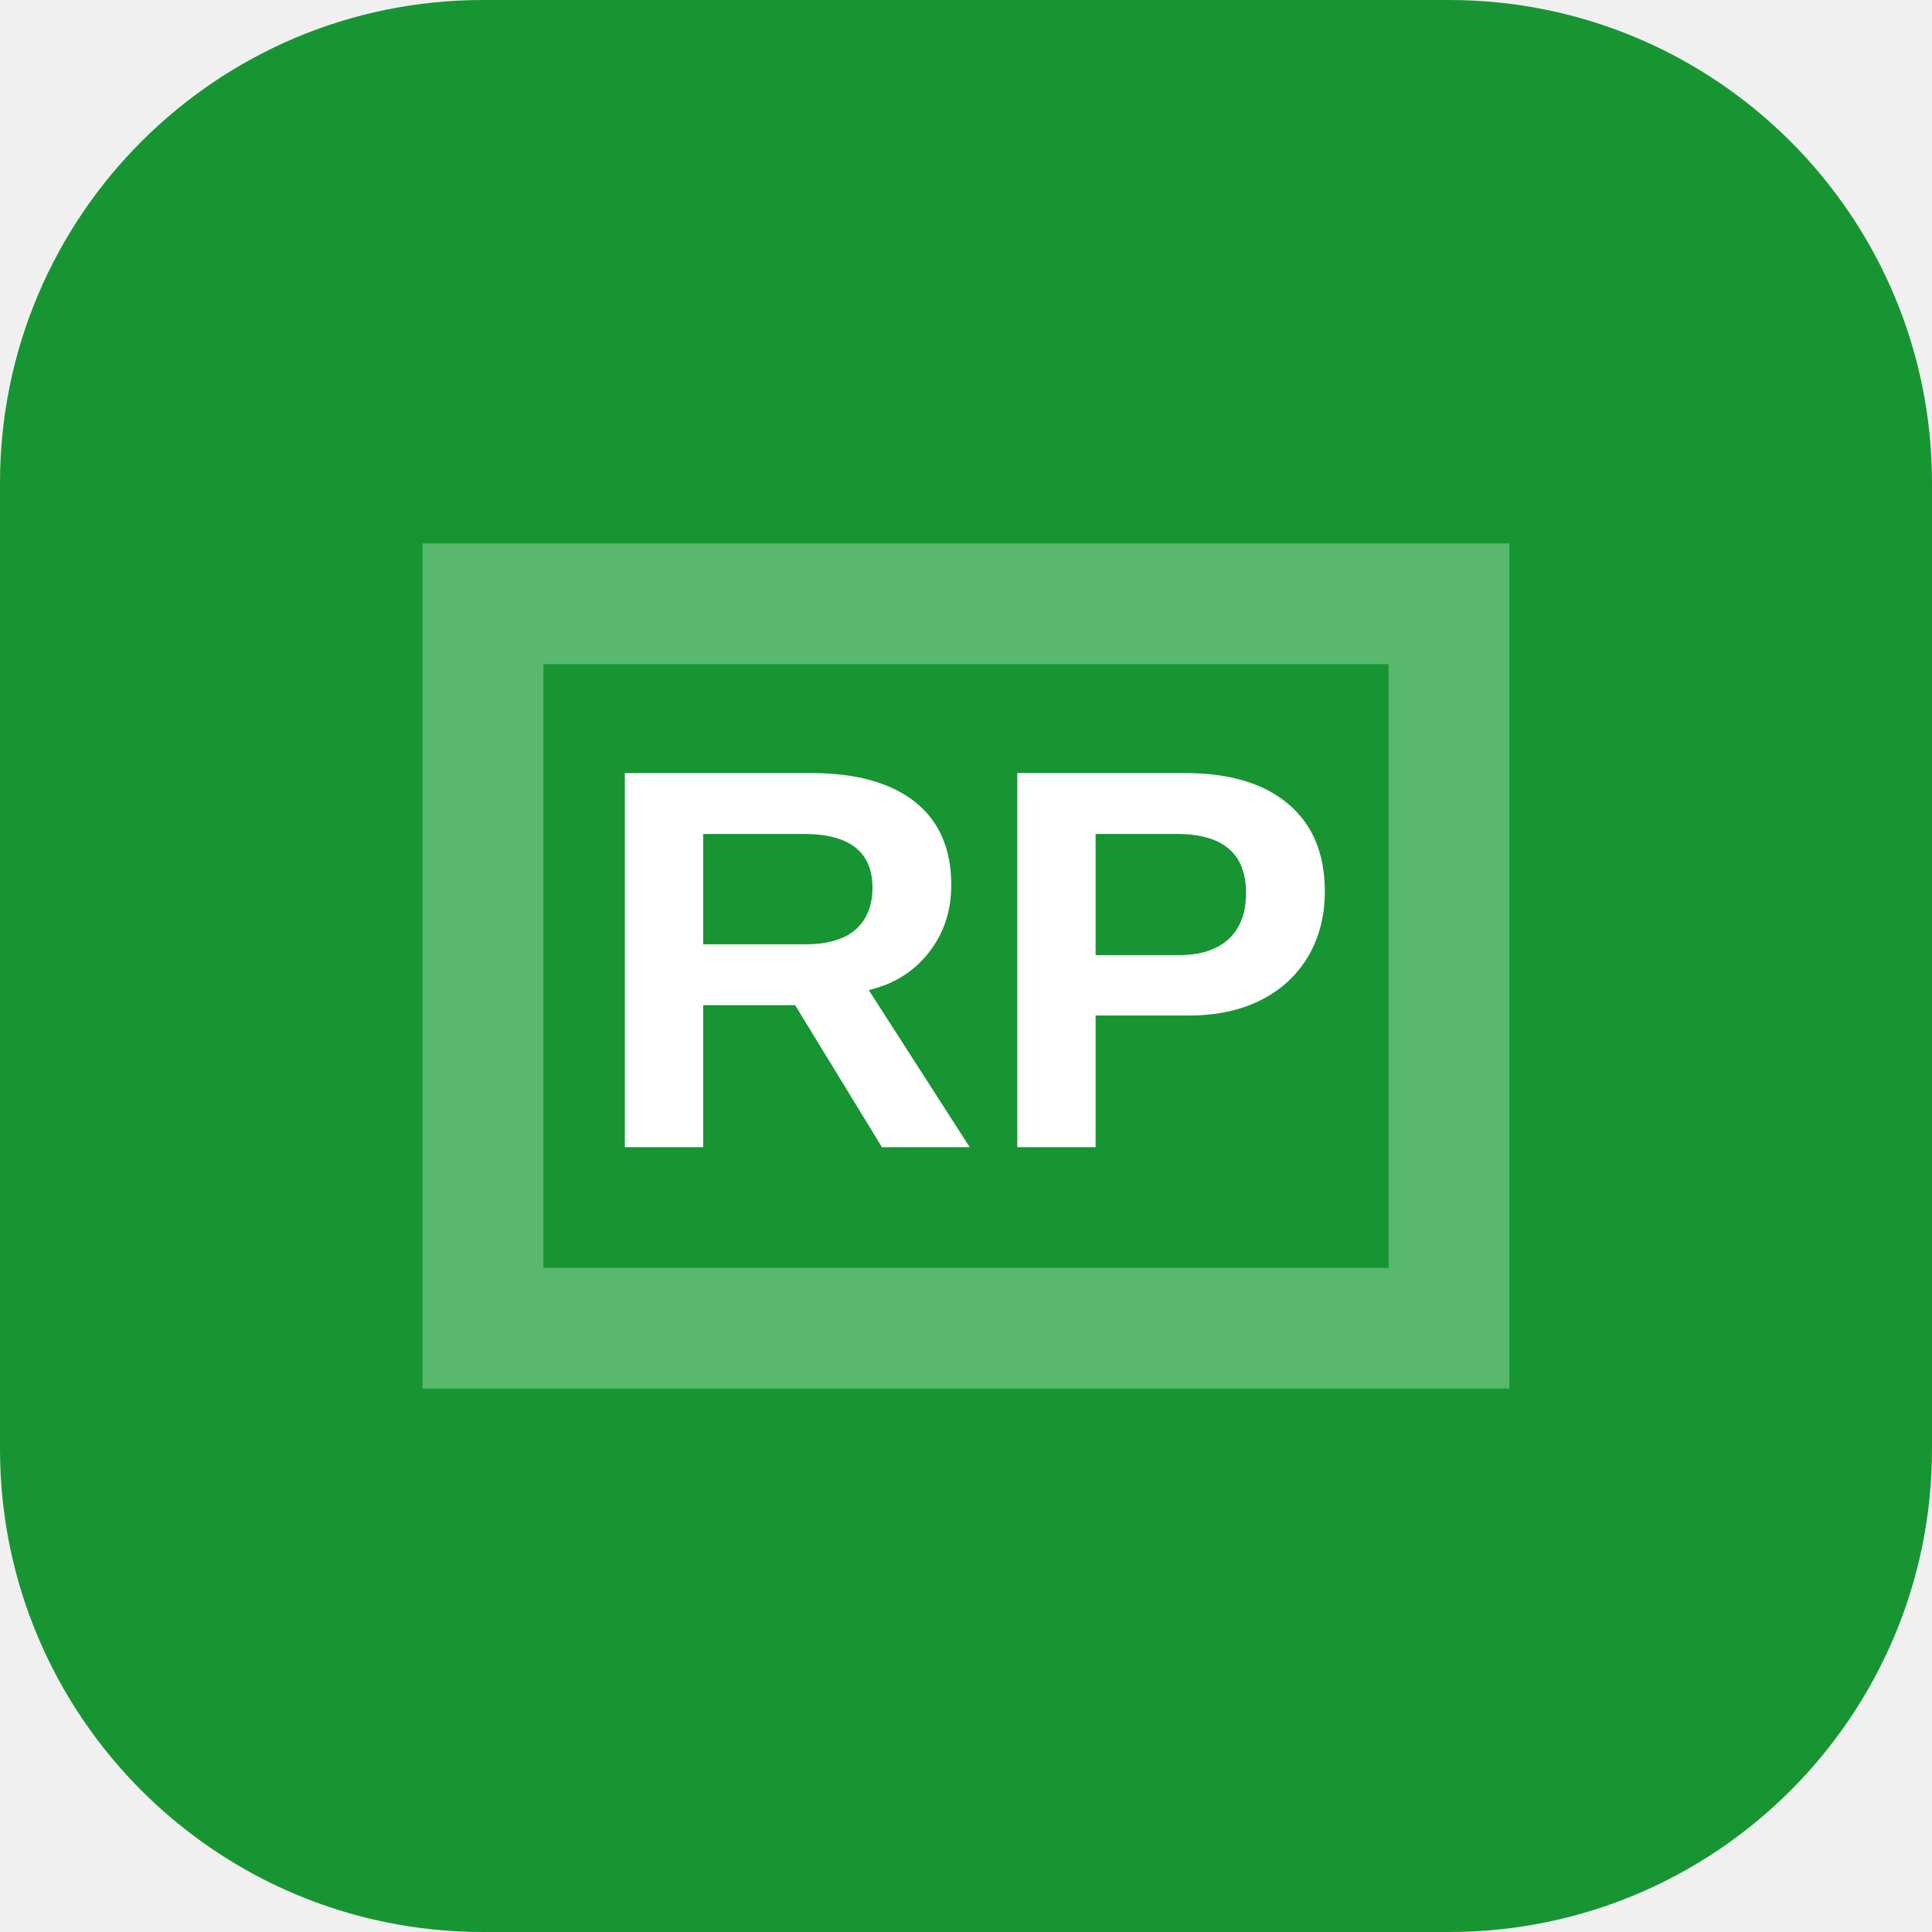
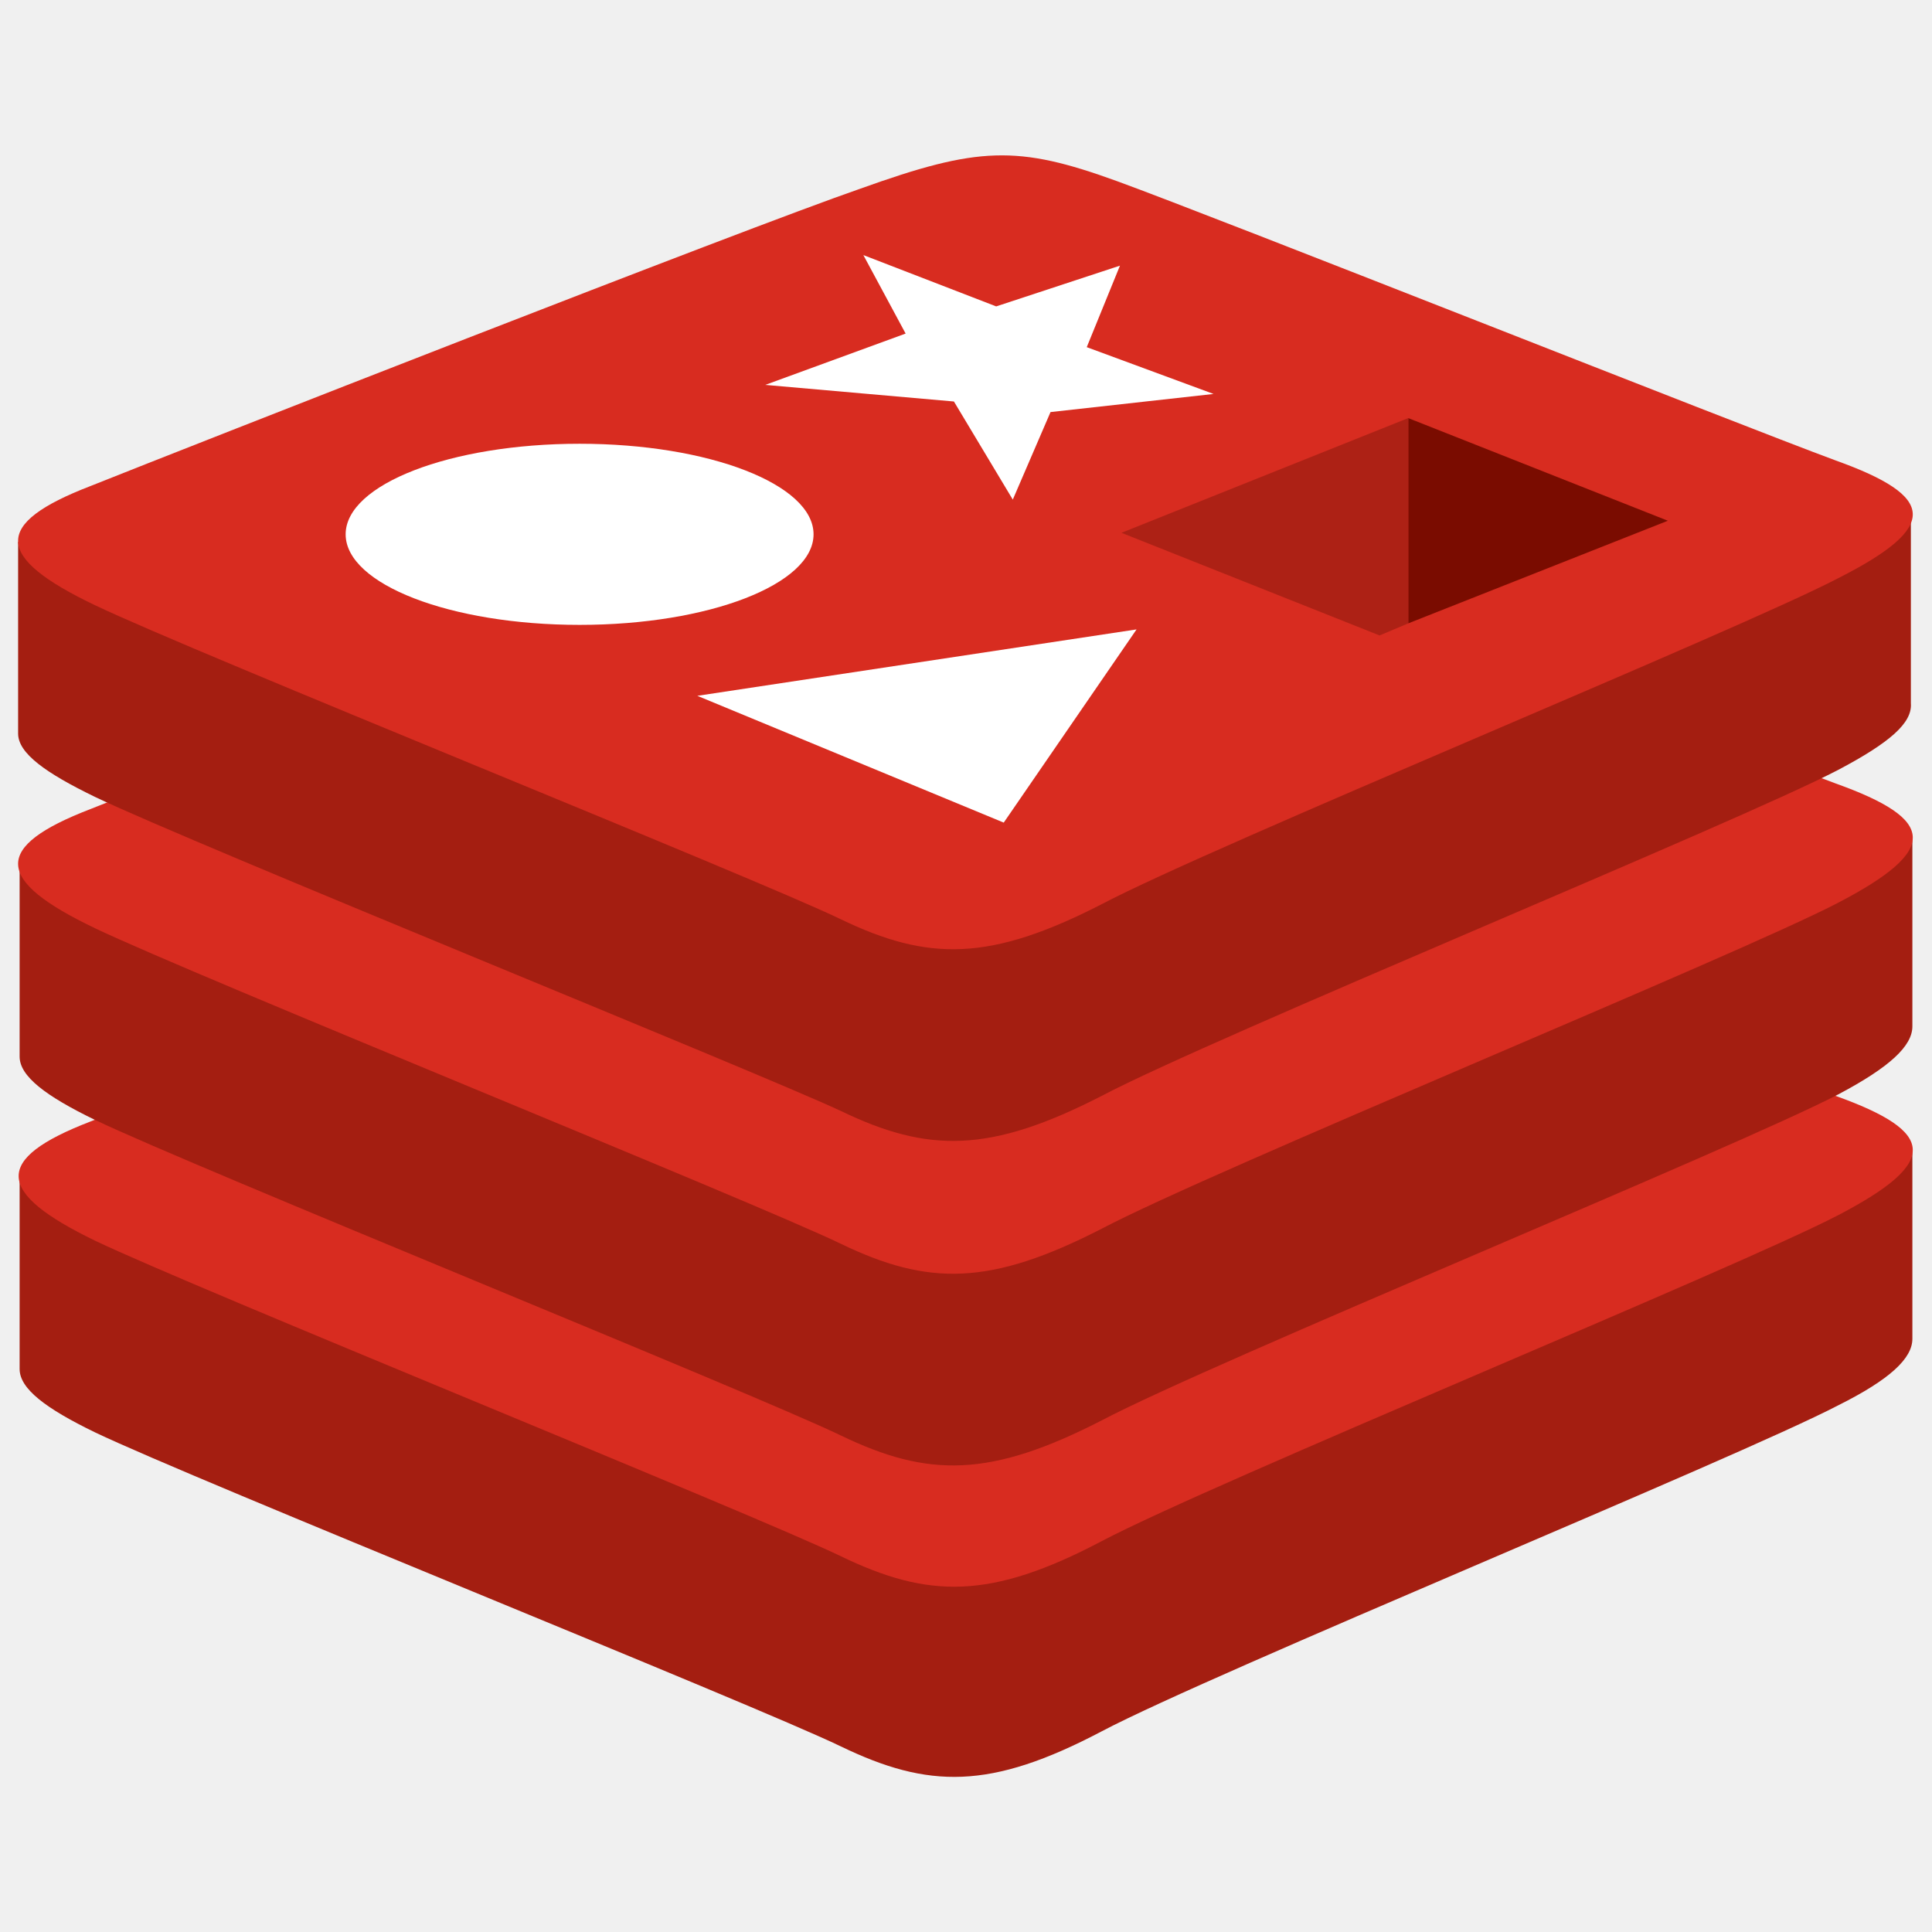
- <svg xmlns="http://www.w3.org/2000/svg" viewBox="0 0 64 64" role="img" aria-label="Redis Pub/Sub icon">
-   <rect width="64" height="64" rx="16" fill="hsl(133 72% 34%)" />
-   <path d="M14 46V18h36v28H14Zm4-4h28V22H18v20Z" fill="hsl(133 72% 88%)" opacity="0.36" />
-   <text x="32" y="38" text-anchor="middle" font-family="Arial, Helvetica, sans-serif" font-size="18" font-weight="700" fill="white">RP</text>
+ <svg xmlns="http://www.w3.org/2000/svg" viewBox="0 0 128 128">
+   <path fill="#A41E11" d="M121.8 93.1c-6.7 3.5-41.4 17.7-48.8 21.6-7.4 3.9-11.5 3.8-17.3 1S13 98.1 6.3 94.9c-3.3-1.6-5-2.9-5-4.2V78s48-10.5 55.8-13.2c7.8-2.8 10.4-2.9 17-.5s46.1 9.5 52.6 11.9v12.5c0 1.3-1.5 2.7-4.9 4.4z" />
+   <path fill="#D82C20" d="M121.8 80.5C115.1 84 80.4 98.2 73 102.1c-7.4 3.9-11.5 3.8-17.3 1-5.8-2.8-42.7-17.7-49.4-20.9C-.3 79-.5 76.8 6 74.3c6.5-2.6 43.2-17 51-19.7 7.8-2.8 10.4-2.9 17-.5s41.1 16.1 47.6 18.5c6.7 2.4 6.9 4.4.2 7.9z" />
+   <path fill="#A41E11" d="M121.8 72.5C115.1 76 80.4 90.2 73 94.1c-7.4 3.8-11.5 3.8-17.3 1C49.9 92.3 13 77.4 6.3 74.2c-3.3-1.6-5-2.9-5-4.2V57.3s48-10.5 55.8-13.2c7.8-2.8 10.4-2.9 17-.5s46.1 9.5 52.6 11.9V68c0 1.3-1.5 2.7-4.9 4.5z" />
+   <path fill="#D82C20" d="M121.8 59.8c-6.7 3.5-41.4 17.7-48.8 21.6-7.4 3.8-11.5 3.8-17.3 1C49.9 79.6 13 64.7 6.3 61.5s-6.8-5.4-.3-7.9c6.5-2.6 43.2-17 51-19.7 7.8-2.8 10.4-2.9 17-.5s41.1 16.1 47.6 18.5c6.7 2.4 6.9 4.4.2 7.9z" />
+   <path fill="#A41E11" d="M121.8 51c-6.7 3.5-41.4 17.7-48.8 21.6-7.4 3.8-11.5 3.8-17.3 1C49.9 70.9 13 56 6.3 52.8c-3.3-1.6-5.1-2.9-5.1-4.2V35.9s48-10.5 55.8-13.2c7.8-2.8 10.4-2.9 17-.5s46.1 9.5 52.6 11.9v12.5c.1 1.3-1.4 2.6-4.8 4.4z" />
+   <path fill="#D82C20" d="M121.8 38.3C115.1 41.8 80.4 56 73 59.9c-7.4 3.8-11.5 3.8-17.3 1S13 43.3 6.3 40.1s-6.8-5.4-.3-7.9c6.5-2.6 43.2-17 51-19.7 7.8-2.8 10.4-2.9 17-.5s41.1 16.1 47.6 18.5c6.7 2.4 6.9 4.4.2 7.8z" />
+   <path fill="#fff" d="M80.4 26.1l-10.8 1.2-2.5 5.8-3.9-6.5-12.5-1.1 9.3-3.4-2.8-5.2 8.8 3.4 8.2-2.7L72 23zM66.5 54.5l-20.3-8.4 29.1-4.4z" />
+   <ellipse fill="#fff" cx="38.4" cy="35.4" rx="15.5" ry="6" />
+   <path fill="#7A0C00" d="M93.3 27.7l17.2 6.8-17.2 6.8z" />
+   <path fill="#AD2115" d="M74.3 35.3l19-7.6v13.6l-1.9.8z" />
</svg>
